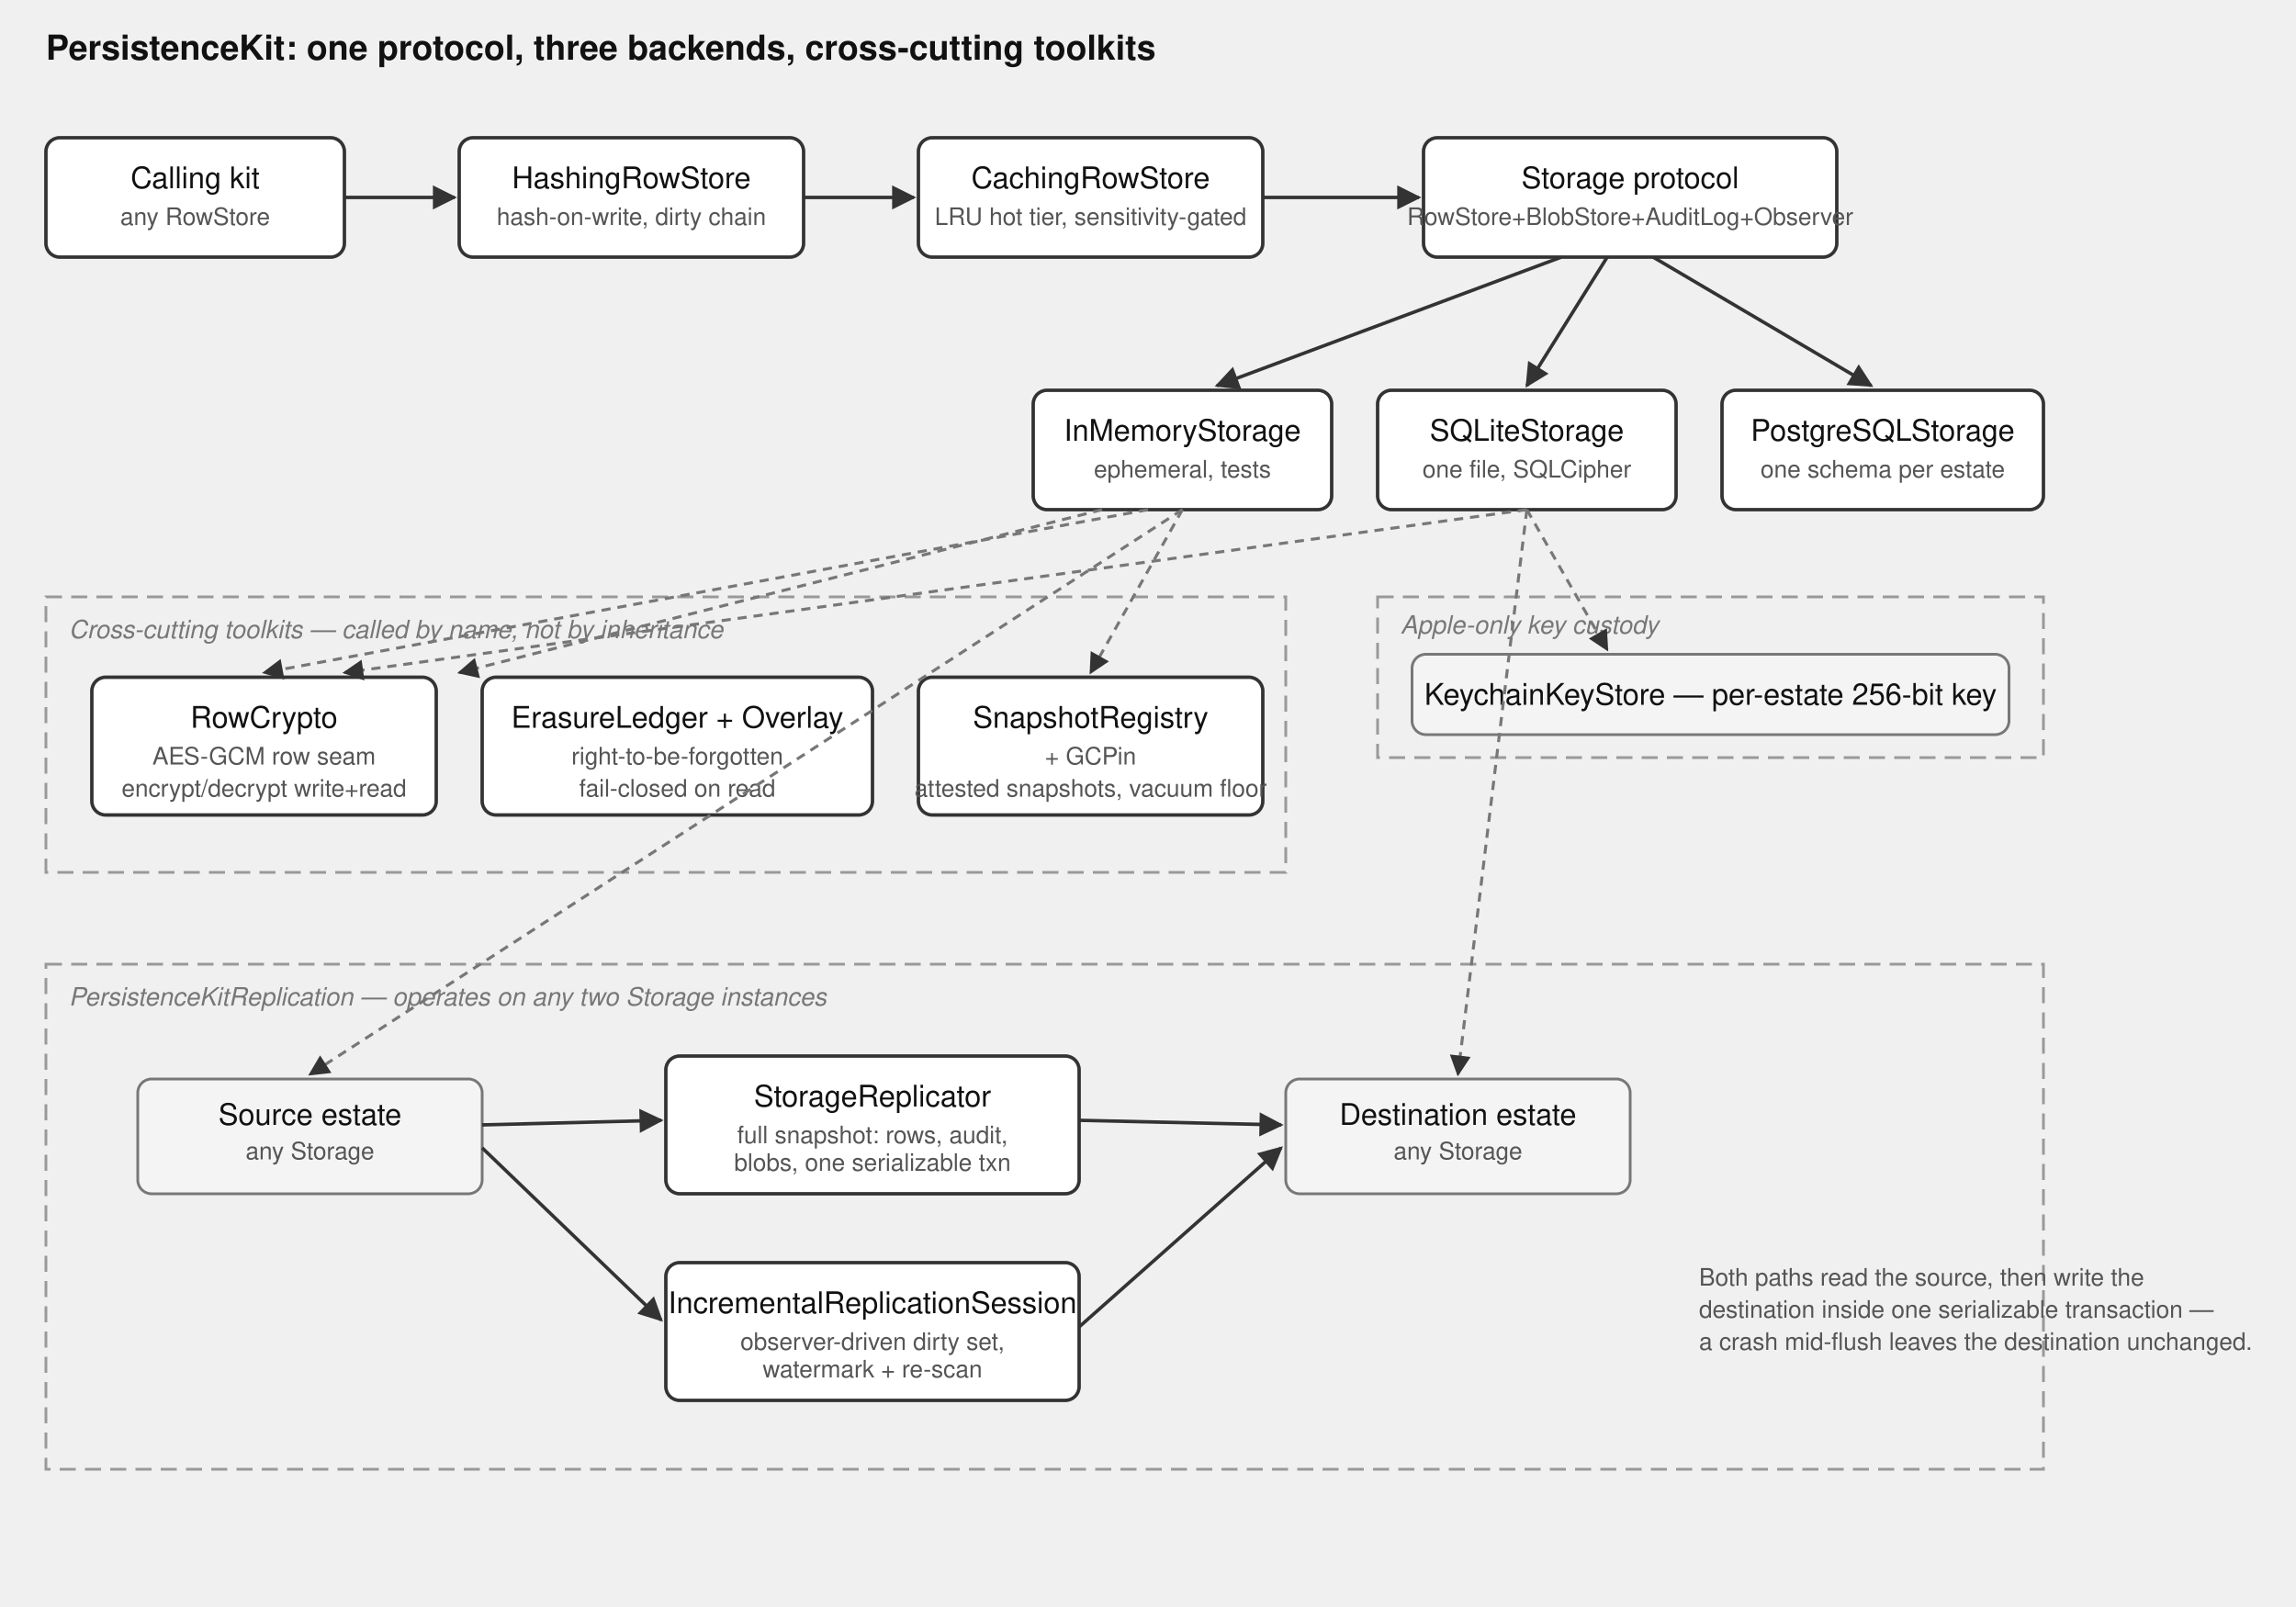
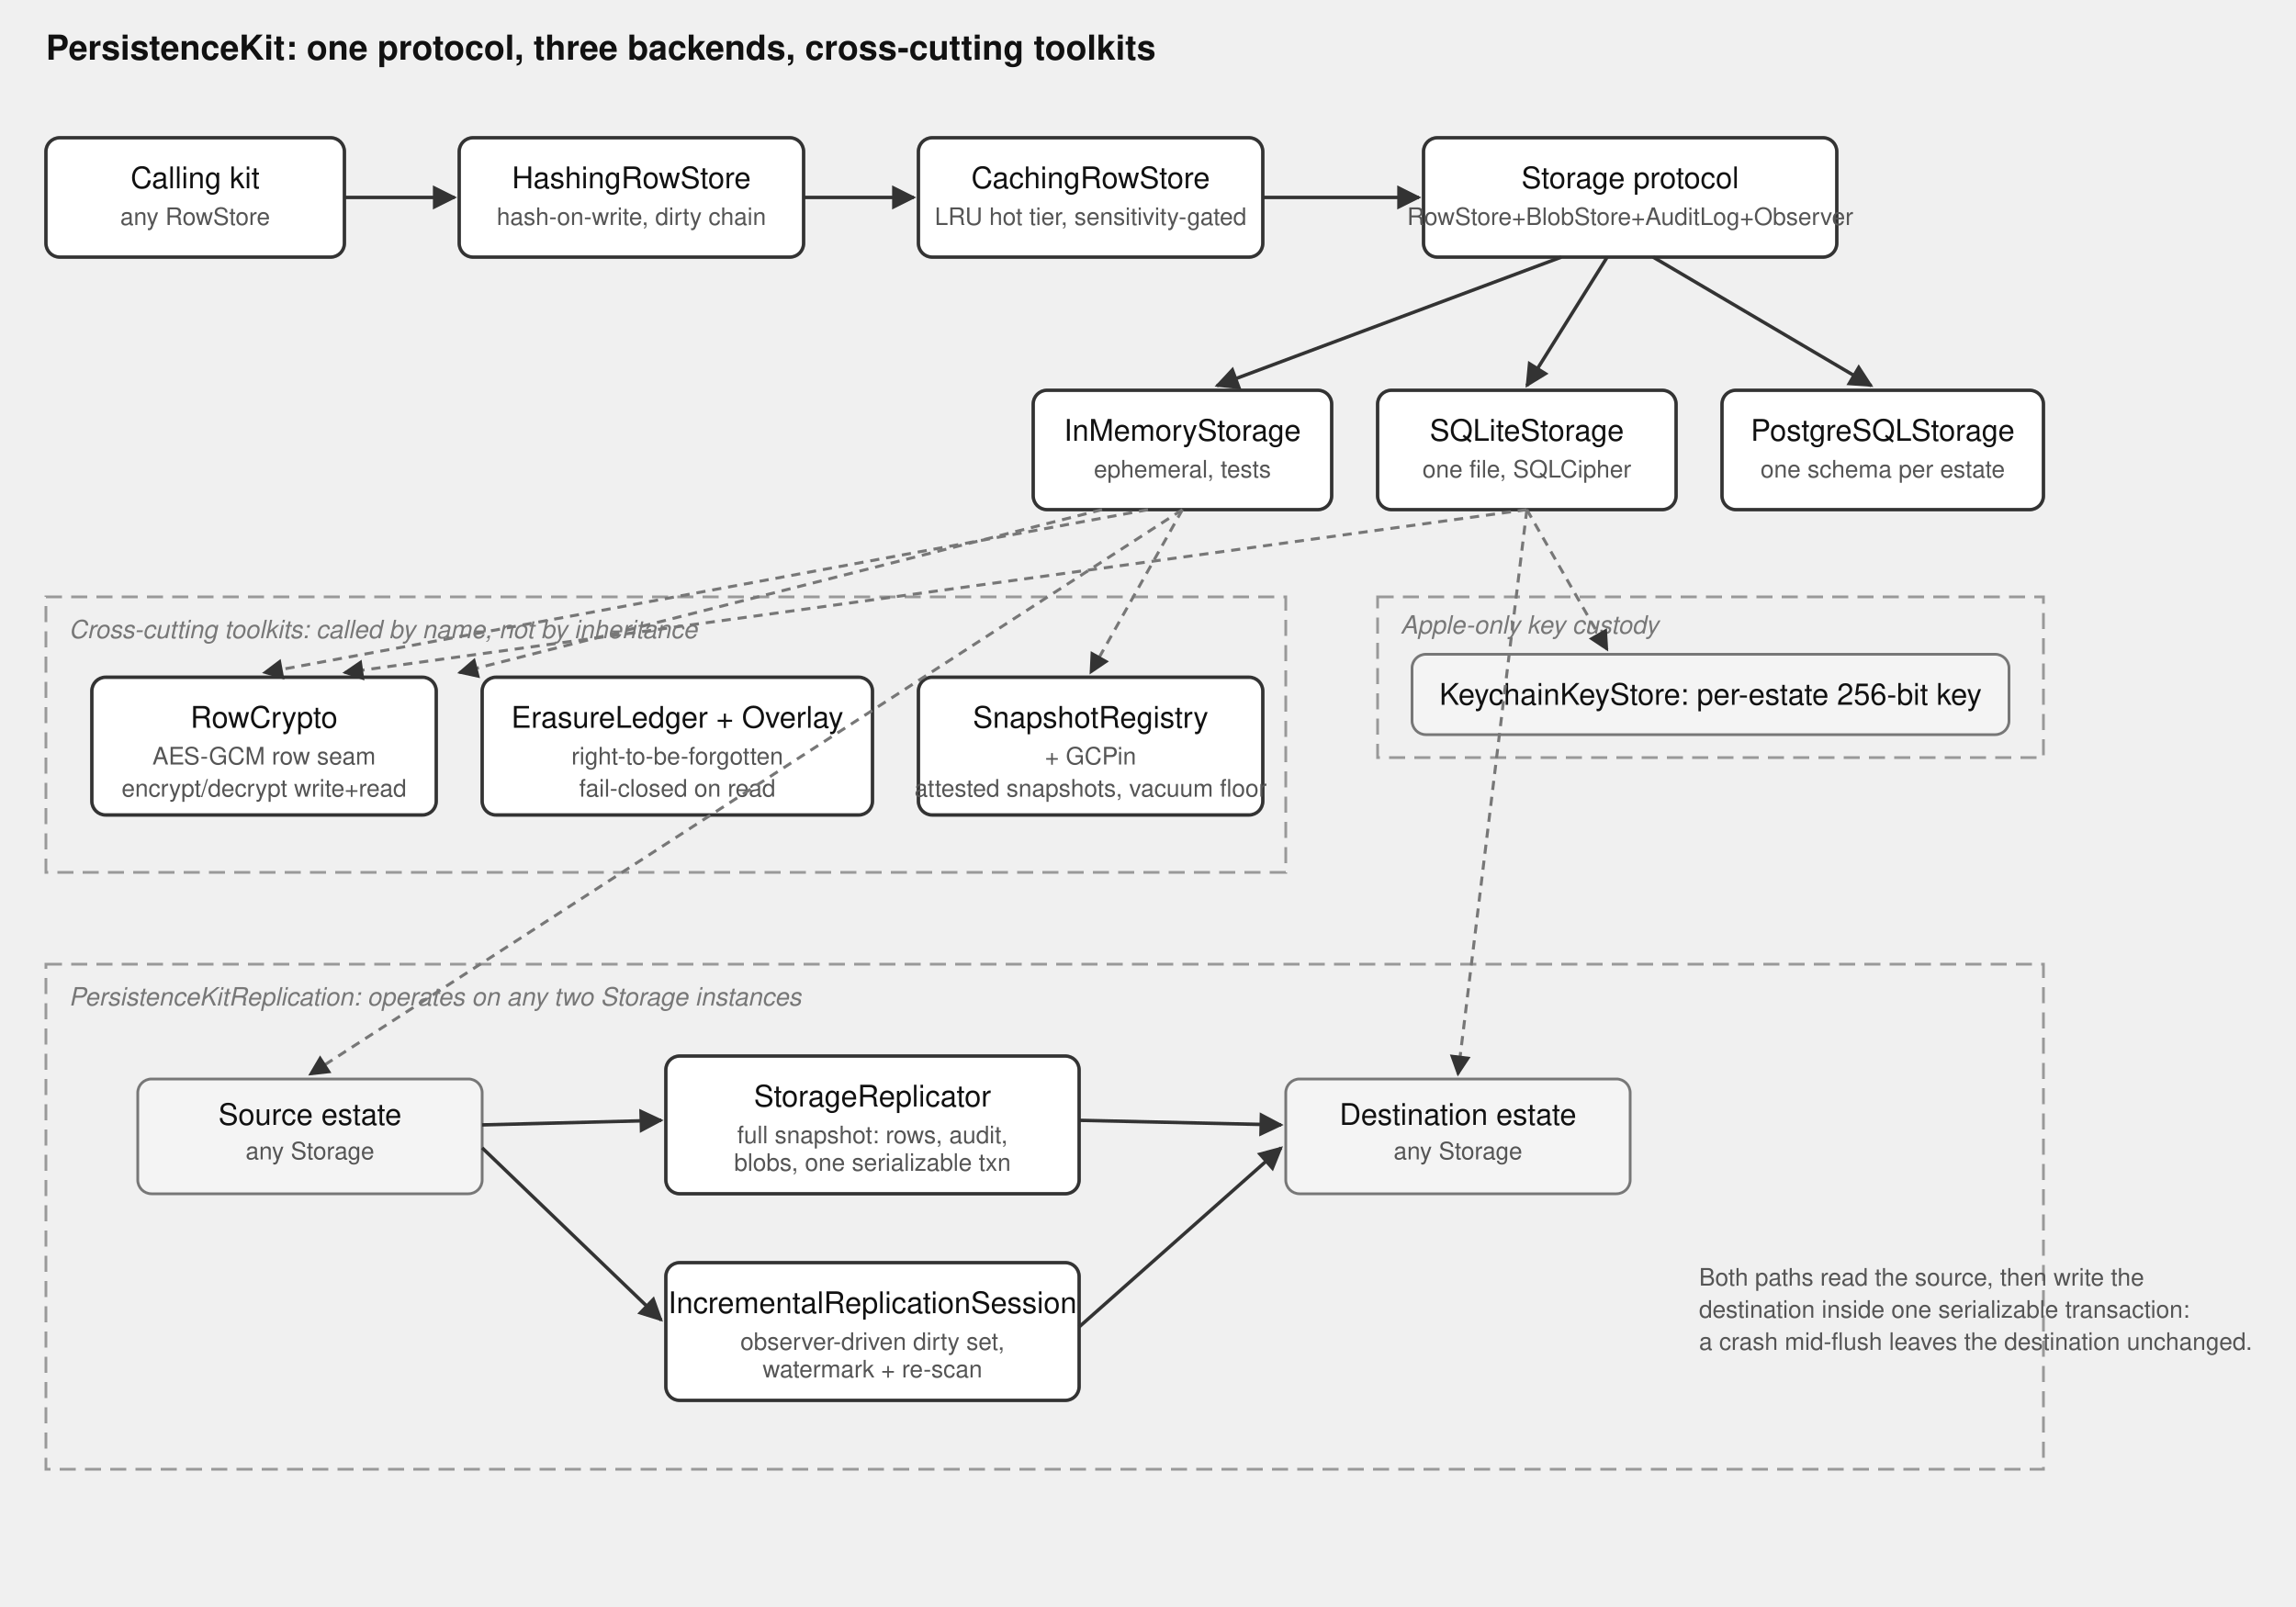
<svg xmlns="http://www.w3.org/2000/svg" width="1000" height="700" viewBox="0 0 1000 700" font-family="Helvetica, Arial, sans-serif">
  <defs>
    <marker id="arrow" viewBox="0 0 10 10" refX="9" refY="5" markerWidth="7" markerHeight="7" orient="auto-start-reverse">
      <path d="M 0 0 L 10 5 L 0 10 z" fill="#333" />
    </marker>
  </defs>
  <style>
    .box    { fill: #ffffff; stroke: #333; stroke-width: 1.5; }
    .ext    { fill: #f4f4f4; stroke: #777; stroke-width: 1.2; }
    .label  { font-size: 13px; fill: #111; }
    .sub    { font-size: 10.5px; fill: #555; }
    .flow   { stroke: #333; stroke-width: 1.5; fill: none; marker-end: url(#arrow); }
    .cross  { stroke: #777; stroke-width: 1.3; fill: none; marker-end: url(#arrow); stroke-dasharray: 4 3; }
    .region { fill: none; stroke: #999; stroke-width: 1.2; stroke-dasharray: 7 4; }
    .regionlabel { font-size: 11px; fill: #777; font-style: italic; }
  </style>
  <text x="20" y="26" font-size="15" font-weight="bold" fill="#111">PersistenceKit: one protocol, three backends, cross-cutting toolkits</text>
  <rect class="box" x="20" y="60" width="130" height="52" rx="6" />
  <text class="label" x="85" y="82" text-anchor="middle">Calling kit</text>
  <text class="sub" x="85" y="98" text-anchor="middle">any RowStore</text>
  <rect class="box" x="200" y="60" width="150" height="52" rx="6" />
  <text class="label" x="275" y="82" text-anchor="middle">HashingRowStore</text>
  <text class="sub" x="275" y="98" text-anchor="middle">hash-on-write, dirty chain</text>
  <rect class="box" x="400" y="60" width="150" height="52" rx="6" />
  <text class="label" x="475" y="82" text-anchor="middle">CachingRowStore</text>
  <text class="sub" x="475" y="98" text-anchor="middle">LRU hot tier, sensitivity-gated</text>
  <rect class="box" x="620" y="60" width="180" height="52" rx="6" />
  <text class="label" x="710" y="82" text-anchor="middle">Storage protocol</text>
  <text class="sub" x="710" y="98" text-anchor="middle">RowStore+BlobStore+AuditLog+Observer</text>
  <line class="flow" x1="150" y1="86" x2="198" y2="86" />
  <line class="flow" x1="350" y1="86" x2="398" y2="86" />
  <line class="flow" x1="550" y1="86" x2="618" y2="86" />
  <rect class="box" x="600" y="170" width="130" height="52" rx="6" />
  <text class="label" x="665" y="192" text-anchor="middle">SQLiteStorage</text>
  <text class="sub" x="665" y="208" text-anchor="middle">one file, SQLCipher</text>
  <rect class="box" x="750" y="170" width="140" height="52" rx="6" />
  <text class="label" x="820" y="192" text-anchor="middle">PostgreSQLStorage</text>
  <text class="sub" x="820" y="208" text-anchor="middle">one schema per estate</text>
  <rect class="box" x="450" y="170" width="130" height="52" rx="6" />
  <text class="label" x="515" y="192" text-anchor="middle">InMemoryStorage</text>
  <text class="sub" x="515" y="208" text-anchor="middle">ephemeral, tests</text>
  <line class="flow" x1="700" y1="112" x2="665" y2="168" />
  <line class="flow" x1="720" y1="112" x2="815" y2="168" />
  <line class="flow" x1="680" y1="112" x2="530" y2="168" />
  <rect class="region" x="600" y="260" width="290" height="70" />
  <text class="regionlabel" x="610" y="276">Apple-only key custody</text>
  <rect class="ext" x="615" y="285" width="260" height="35" rx="6" />
-   <text class="label" x="745" y="307" text-anchor="middle">KeychainKeyStore — per-estate 256-bit key</text>
+   <text class="label" x="745" y="307" text-anchor="middle">KeychainKeyStore: per-estate 256-bit key</text>
  <line class="cross" x1="665" y1="222" x2="700" y2="283" />
  <rect class="region" x="20" y="260" width="540" height="120" />
-   <text class="regionlabel" x="30" y="278">Cross-cutting toolkits — called by name, not by inheritance</text>
+   <text class="regionlabel" x="30" y="278">Cross-cutting toolkits: called by name, not by inheritance</text>
  <rect class="box" x="40" y="295" width="150" height="60" rx="6" />
  <text class="label" x="115" y="317" text-anchor="middle">RowCrypto</text>
  <text class="sub" x="115" y="333" text-anchor="middle">AES-GCM row seam</text>
  <text class="sub" x="115" y="347" text-anchor="middle">encrypt/decrypt write+read</text>
  <rect class="box" x="210" y="295" width="170" height="60" rx="6" />
  <text class="label" x="295" y="317" text-anchor="middle">ErasureLedger + Overlay</text>
  <text class="sub" x="295" y="333" text-anchor="middle">right-to-be-forgotten</text>
  <text class="sub" x="295" y="347" text-anchor="middle">fail-closed on read</text>
  <rect class="box" x="400" y="295" width="150" height="60" rx="6" />
  <text class="label" x="475" y="317" text-anchor="middle">SnapshotRegistry</text>
  <text class="sub" x="475" y="333" text-anchor="middle">+ GCPin</text>
  <text class="sub" x="475" y="347" text-anchor="middle">attested snapshots, vacuum floor</text>
  <line class="cross" x1="515" y1="222" x2="475" y2="293" />
  <line class="cross" x1="480" y1="222" x2="200" y2="293" />
  <line class="cross" x1="500" y1="222" x2="115" y2="293" />
  <line class="cross" x1="665" y1="222" x2="150" y2="293" />
  <rect class="region" x="20" y="420" width="870" height="220" />
-   <text class="regionlabel" x="30" y="438">PersistenceKitReplication — operates on any two Storage instances</text>
+   <text class="regionlabel" x="30" y="438">PersistenceKitReplication: operates on any two Storage instances</text>
  <rect class="ext" x="60" y="470" width="150" height="50" rx="6" />
  <text class="label" x="135" y="490" text-anchor="middle">Source estate</text>
  <text class="sub" x="135" y="505" text-anchor="middle">any Storage</text>
  <rect class="box" x="290" y="460" width="180" height="60" rx="6" />
  <text class="label" x="380" y="482" text-anchor="middle">StorageReplicator</text>
  <text class="sub" x="380" y="498" text-anchor="middle">full snapshot: rows, audit,</text>
  <text class="sub" x="380" y="510" text-anchor="middle">blobs, one serializable txn</text>
  <rect class="box" x="290" y="550" width="180" height="60" rx="6" />
  <text class="label" x="380" y="572" text-anchor="middle">IncrementalReplicationSession</text>
  <text class="sub" x="380" y="588" text-anchor="middle">observer-driven dirty set,</text>
  <text class="sub" x="380" y="600" text-anchor="middle">watermark + re-scan</text>
  <rect class="ext" x="560" y="470" width="150" height="50" rx="6" />
  <text class="label" x="635" y="490" text-anchor="middle">Destination estate</text>
  <text class="sub" x="635" y="505" text-anchor="middle">any Storage</text>
  <line class="flow" x1="210" y1="490" x2="288" y2="488" />
  <line class="flow" x1="470" y1="488" x2="558" y2="490" />
  <line class="flow" x1="210" y1="500" x2="288" y2="575" />
  <line class="flow" x1="470" y1="578" x2="558" y2="500" />
  <text class="sub" x="740" y="560">Both paths read the source, then write the</text>
-   <text class="sub" x="740" y="574">destination inside one serializable transaction —</text>
+   <text class="sub" x="740" y="574">destination inside one serializable transaction:</text>
  <text class="sub" x="740" y="588">a crash mid-flush leaves the destination unchanged.</text>
  <line class="cross" x1="515" y1="222" x2="135" y2="468" />
  <line class="cross" x1="665" y1="222" x2="635" y2="468" />
</svg>
